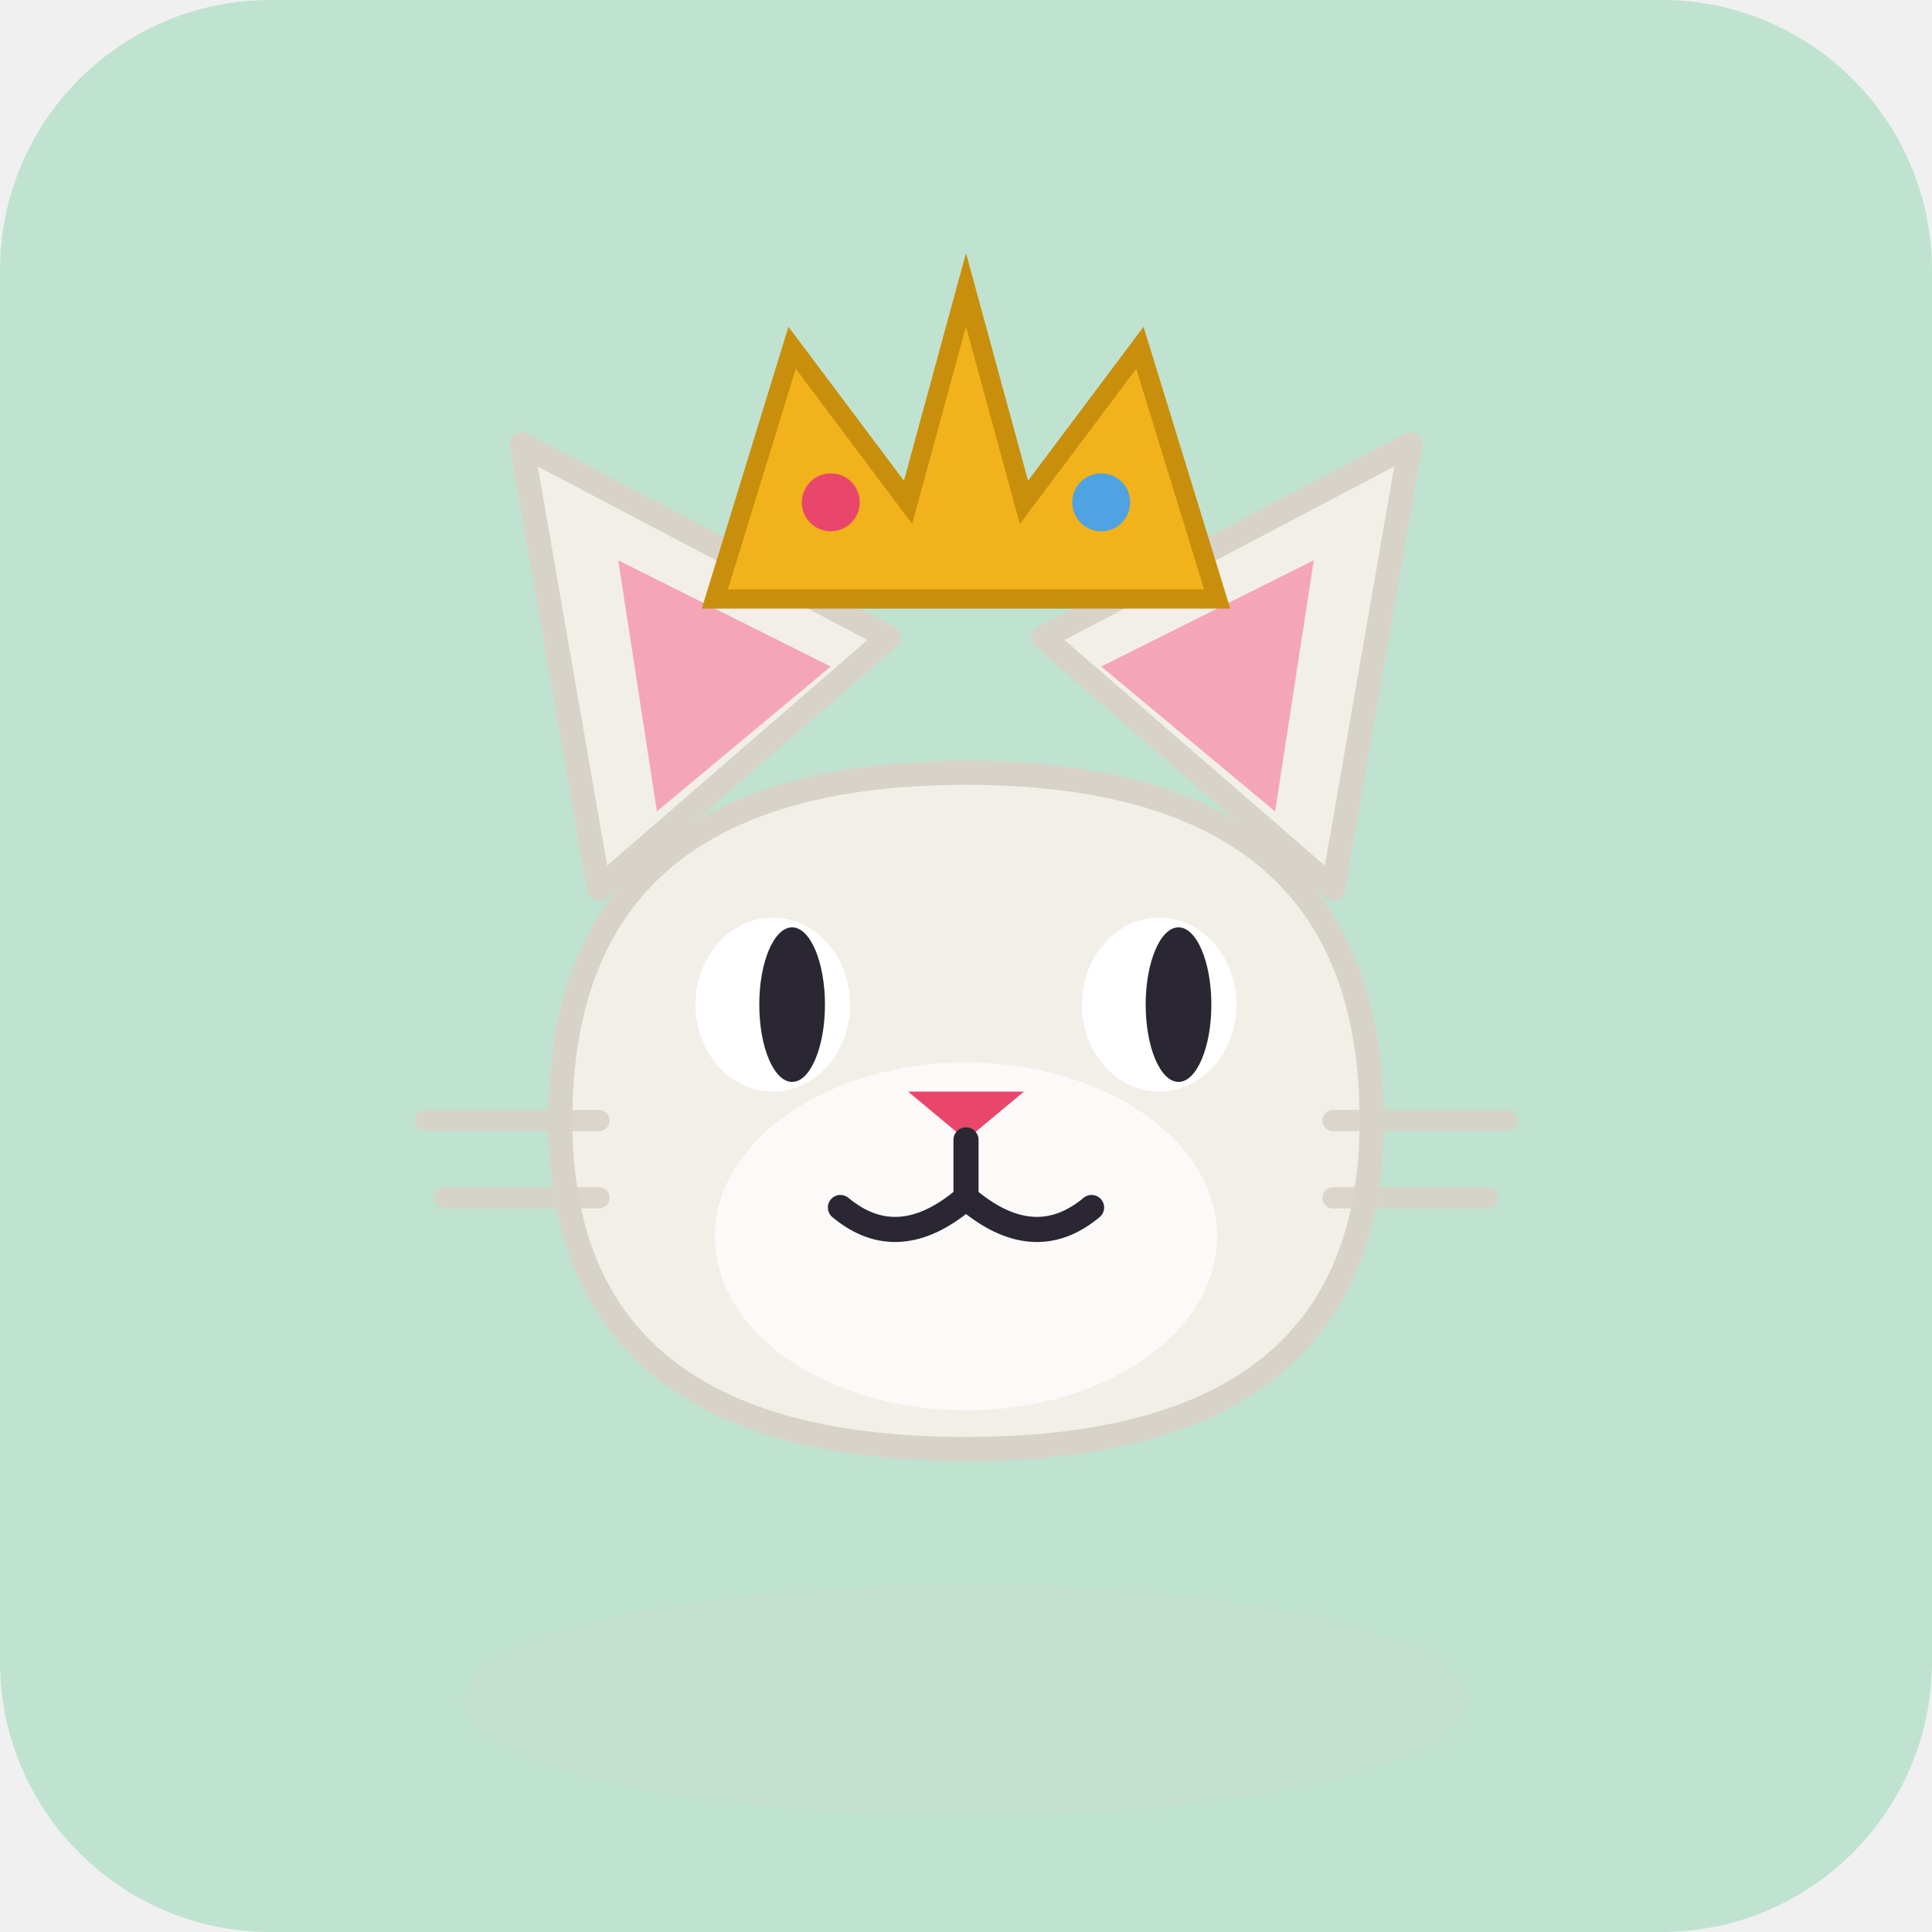
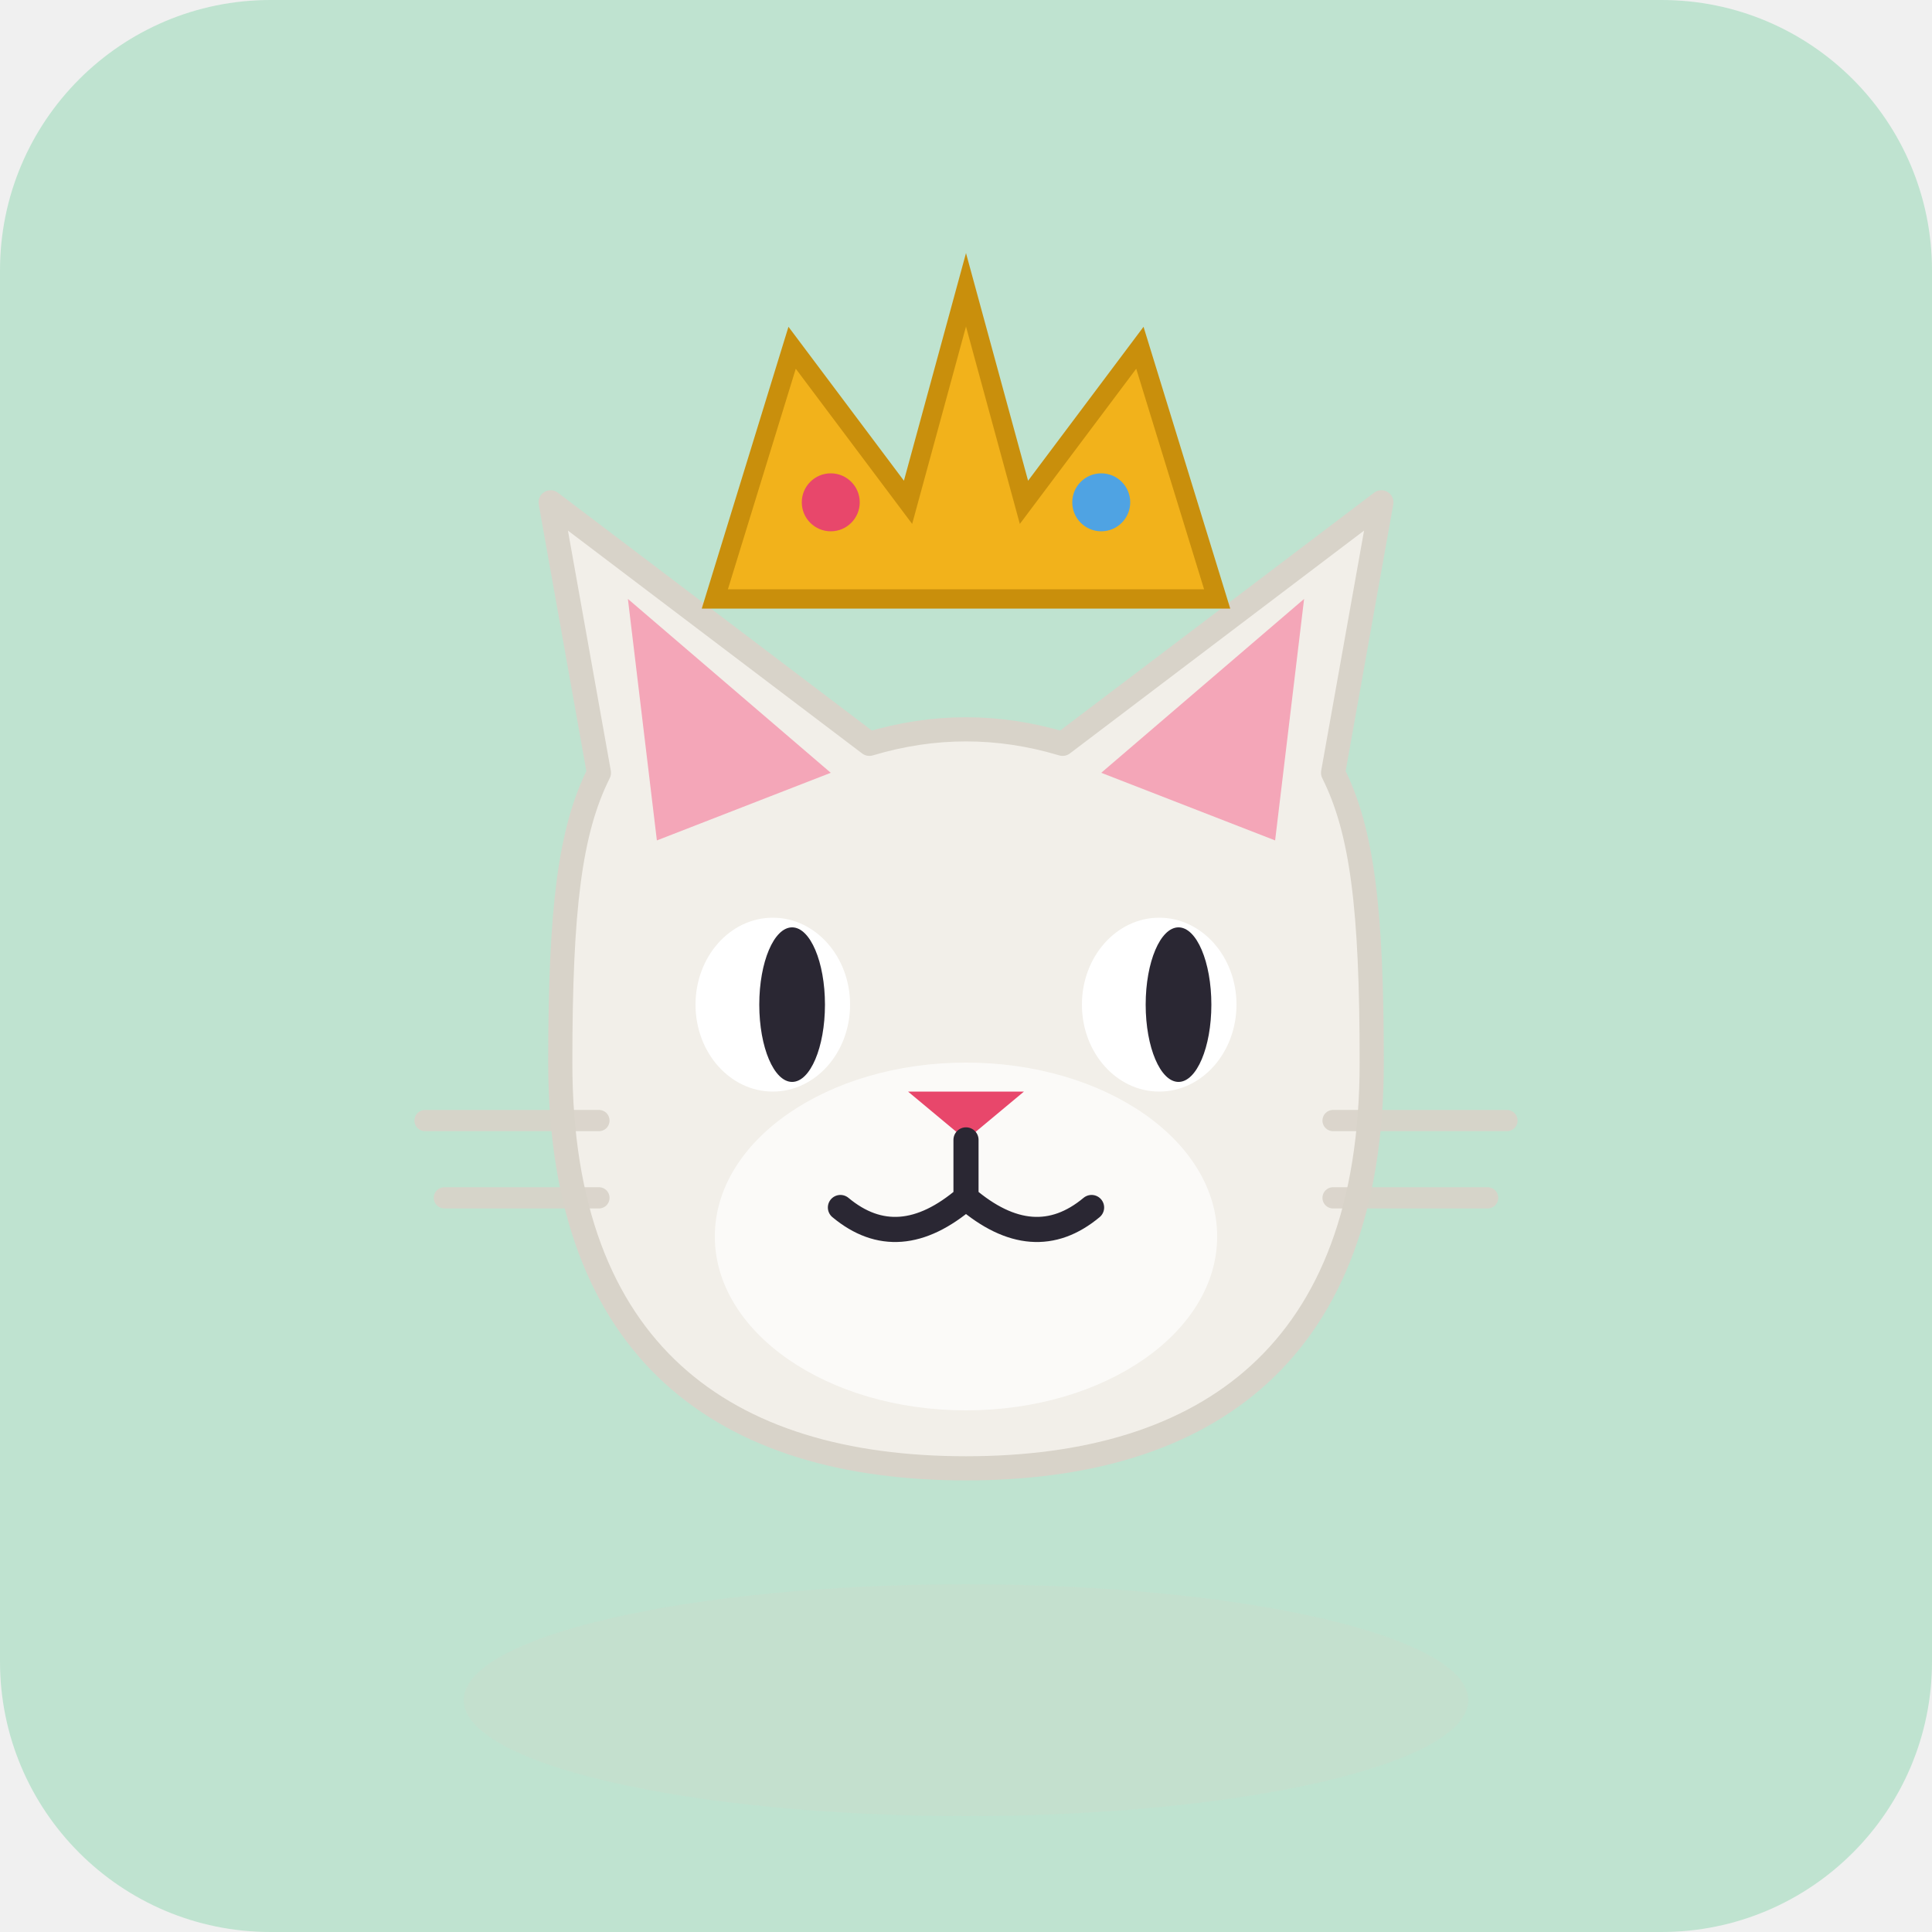
<svg xmlns="http://www.w3.org/2000/svg" viewBox="0 0 200 200" width="200" height="200" role="img">
  <rect width="200" height="200" rx="28" fill="#BFE3D0" />
  <ellipse cx="100" cy="176" rx="52" ry="12" fill="#D8D3C9" opacity=".18" />
-   <g stroke="#D8D3C9" stroke-width="2.5" stroke-linejoin="round">
-     <path d="M62 92 L54 46 L92 66 Z" fill="#F2EFE9" />
-     <path d="M138 92 L146 46 L108 66 Z" fill="#F2EFE9" />
-     <path d="M100 150 q-42 0 -42 -34 q0 -36 42 -36 q42 0 42 36 q0 34 -42 34 z" fill="#F2EFE9" />
-   </g>
-   <path d="M68 84 L64 58 L86 69 Z" fill="#F4A6B8" />
-   <path d="M132 84 L136 58 L114 69 Z" fill="#F4A6B8" />
+   <path d="M58 110 C58 94 59 86 62 80 L57 52 L90 77 Q100 74 110 77 L143 52 L138 80            C141 86 142 94 142 110 C142 140 125 152 100 152 C75 152 58 140 58 110 Z" fill="#F2EFE9" stroke="#D8D3C9" stroke-width="2.5" stroke-linejoin="round" />
+   <path d="M68 87 L65 62 L86 80 Z" fill="#F4A6B8" />
+   <path d="M132 87 L135 62 L114 80 Z" fill="#F4A6B8" />
  <ellipse cx="100" cy="128" rx="26" ry="18" fill="#FFFFFF" opacity=".7" />
  <ellipse cx="80" cy="104" rx="8" ry="9" fill="#fff" />
  <ellipse cx="82" cy="104" rx="3.4" ry="8" fill="#2A2733" />
  <ellipse cx="120" cy="104" rx="8" ry="9" fill="#fff" />
  <ellipse cx="122" cy="104" rx="3.4" ry="8" fill="#2A2733" />
  <path d="M100 118 l-6 -5 h12 z" fill="#E8476B" />
  <path d="M100 118 v6 M100 124 q-7 6 -13 1 M100 124 q7 6 13 1" stroke="#2A2733" stroke-width="2.6" fill="none" stroke-linecap="round" />
  <g stroke="#D8D3C9" stroke-width="2.2" stroke-linecap="round" opacity=".9">
    <path d="M62 116 h-18 M62 124 h-16 M138 116 h18 M138 124 h16" />
  </g>
  <path d="M74 62 l8 -26 12 16 6 -22 6 22 12 -16 8 26 z" fill="#F2B21B" stroke="#C98F0C" stroke-width="2" />
  <circle cx="86" cy="52" r="3" fill="#E8476B" />
  <circle cx="114" cy="52" r="3" fill="#4FA3E3" />
</svg>
